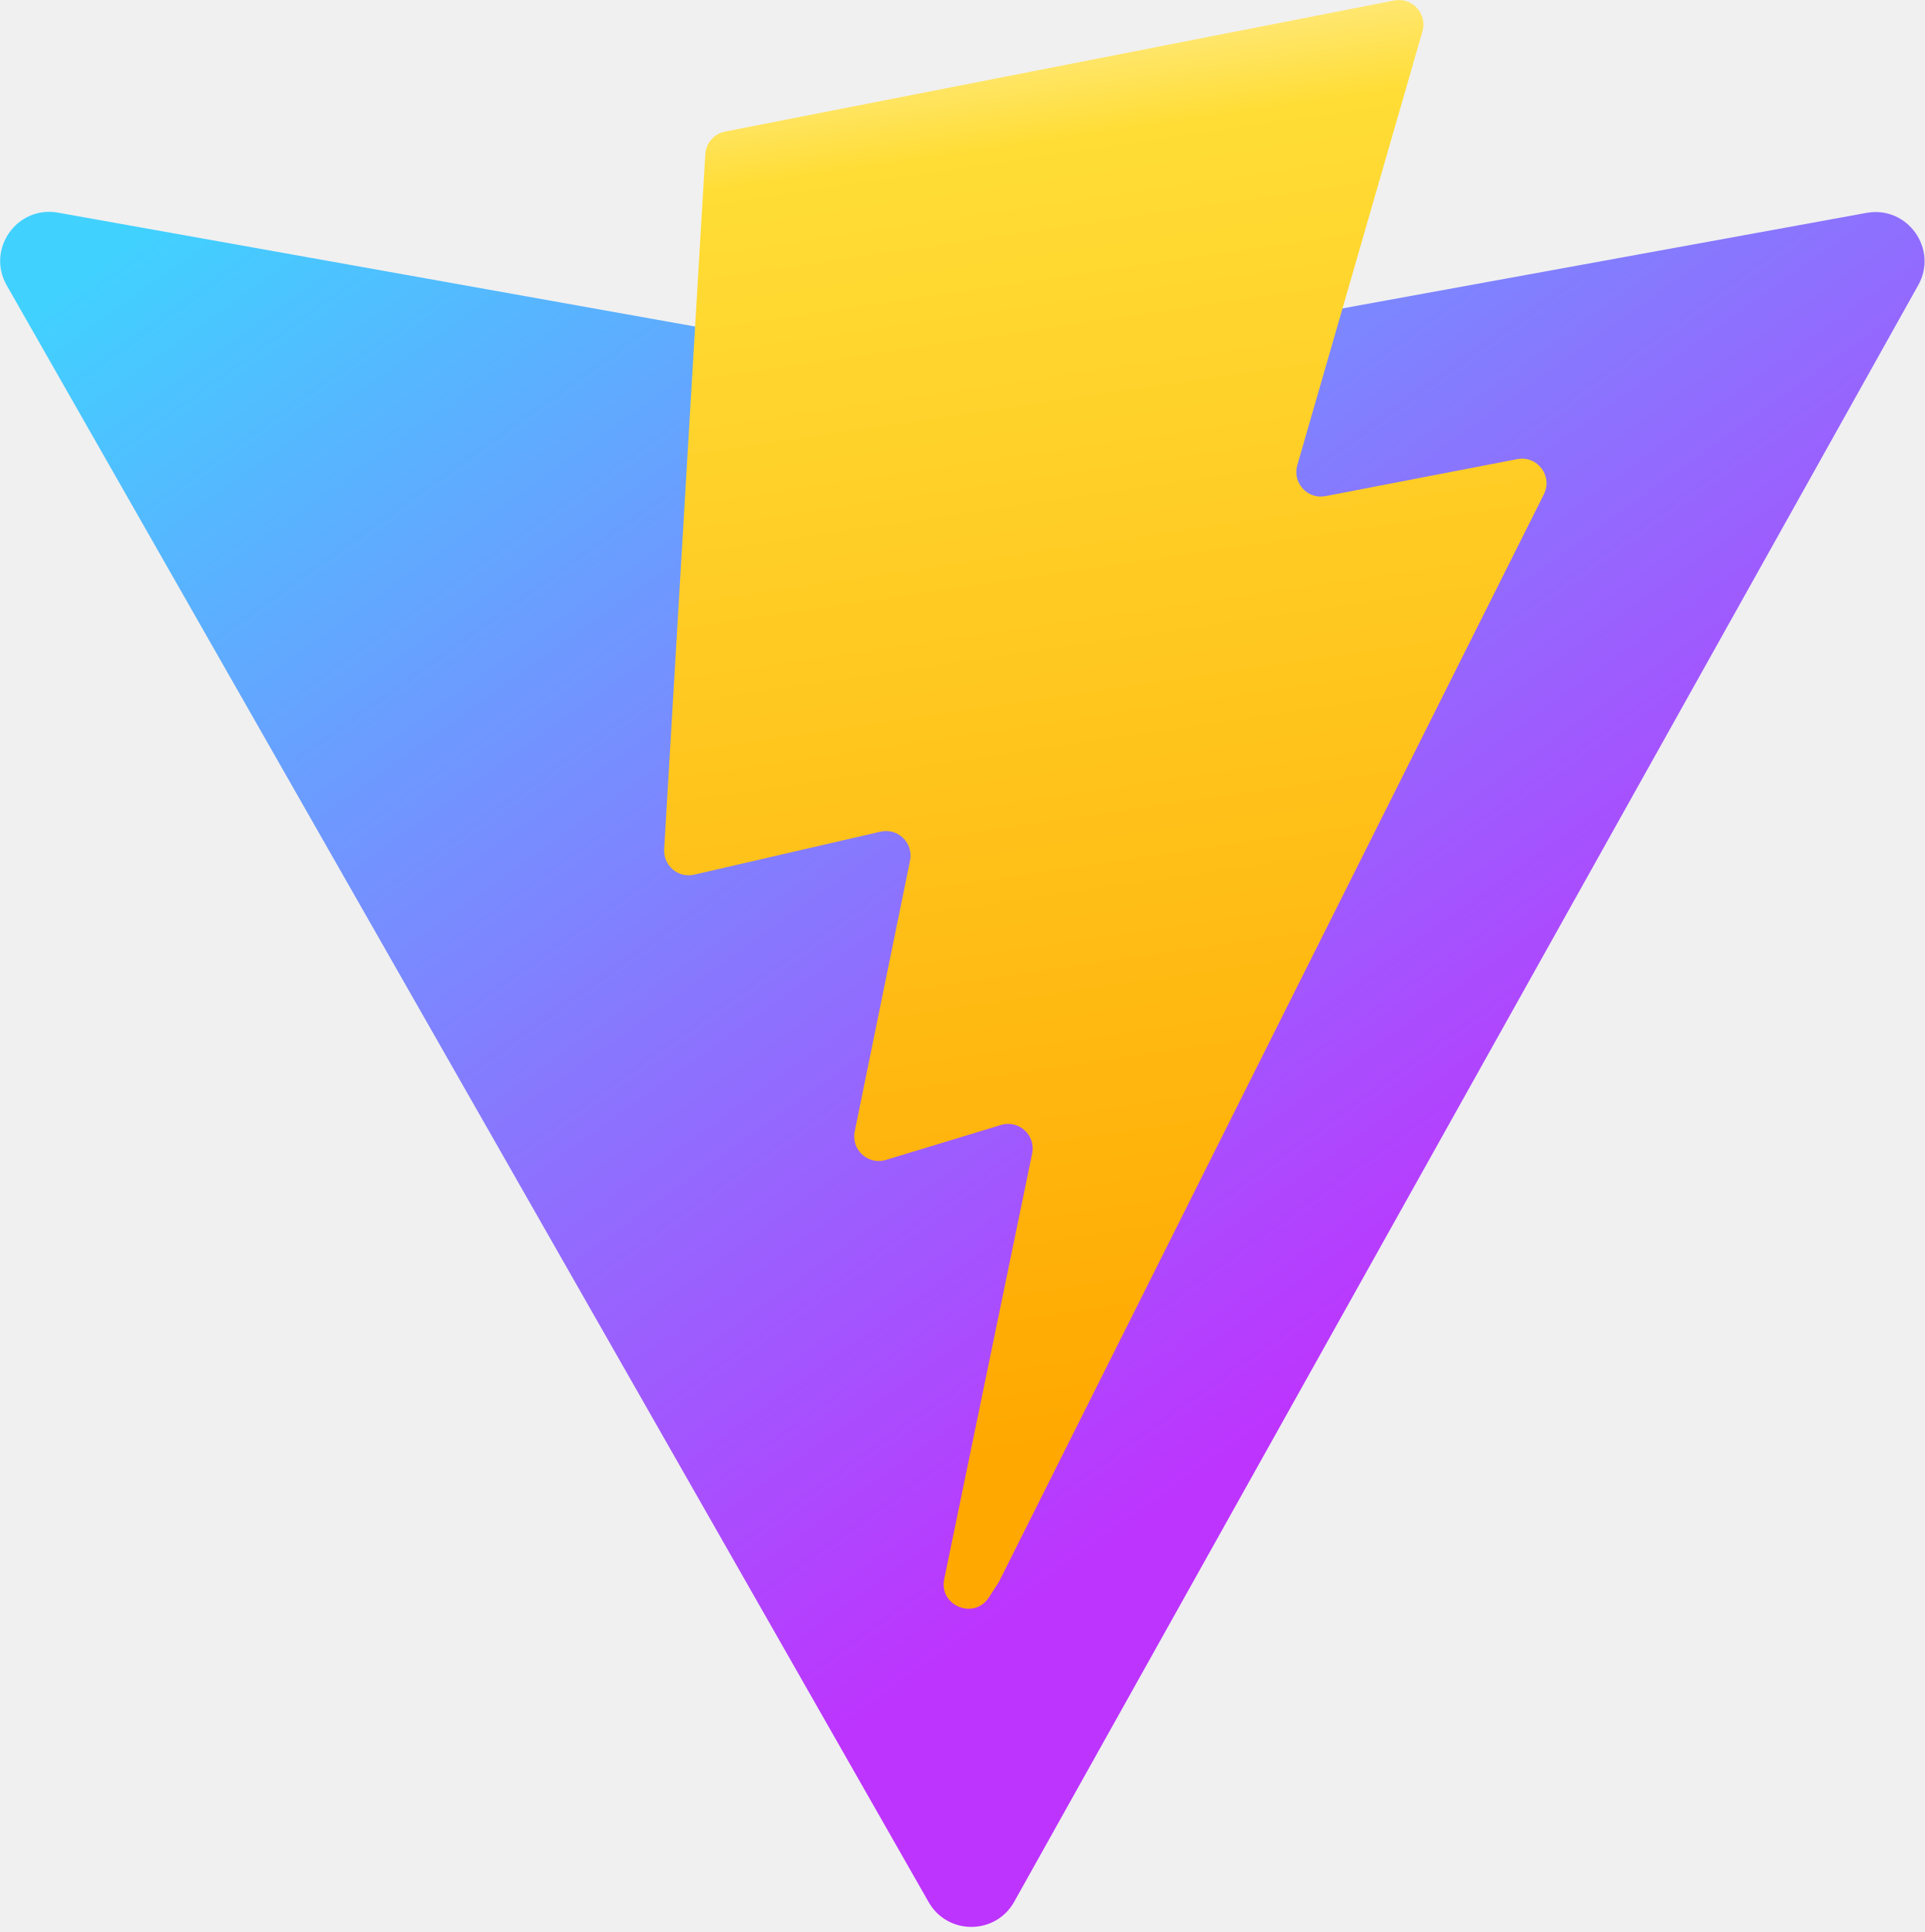
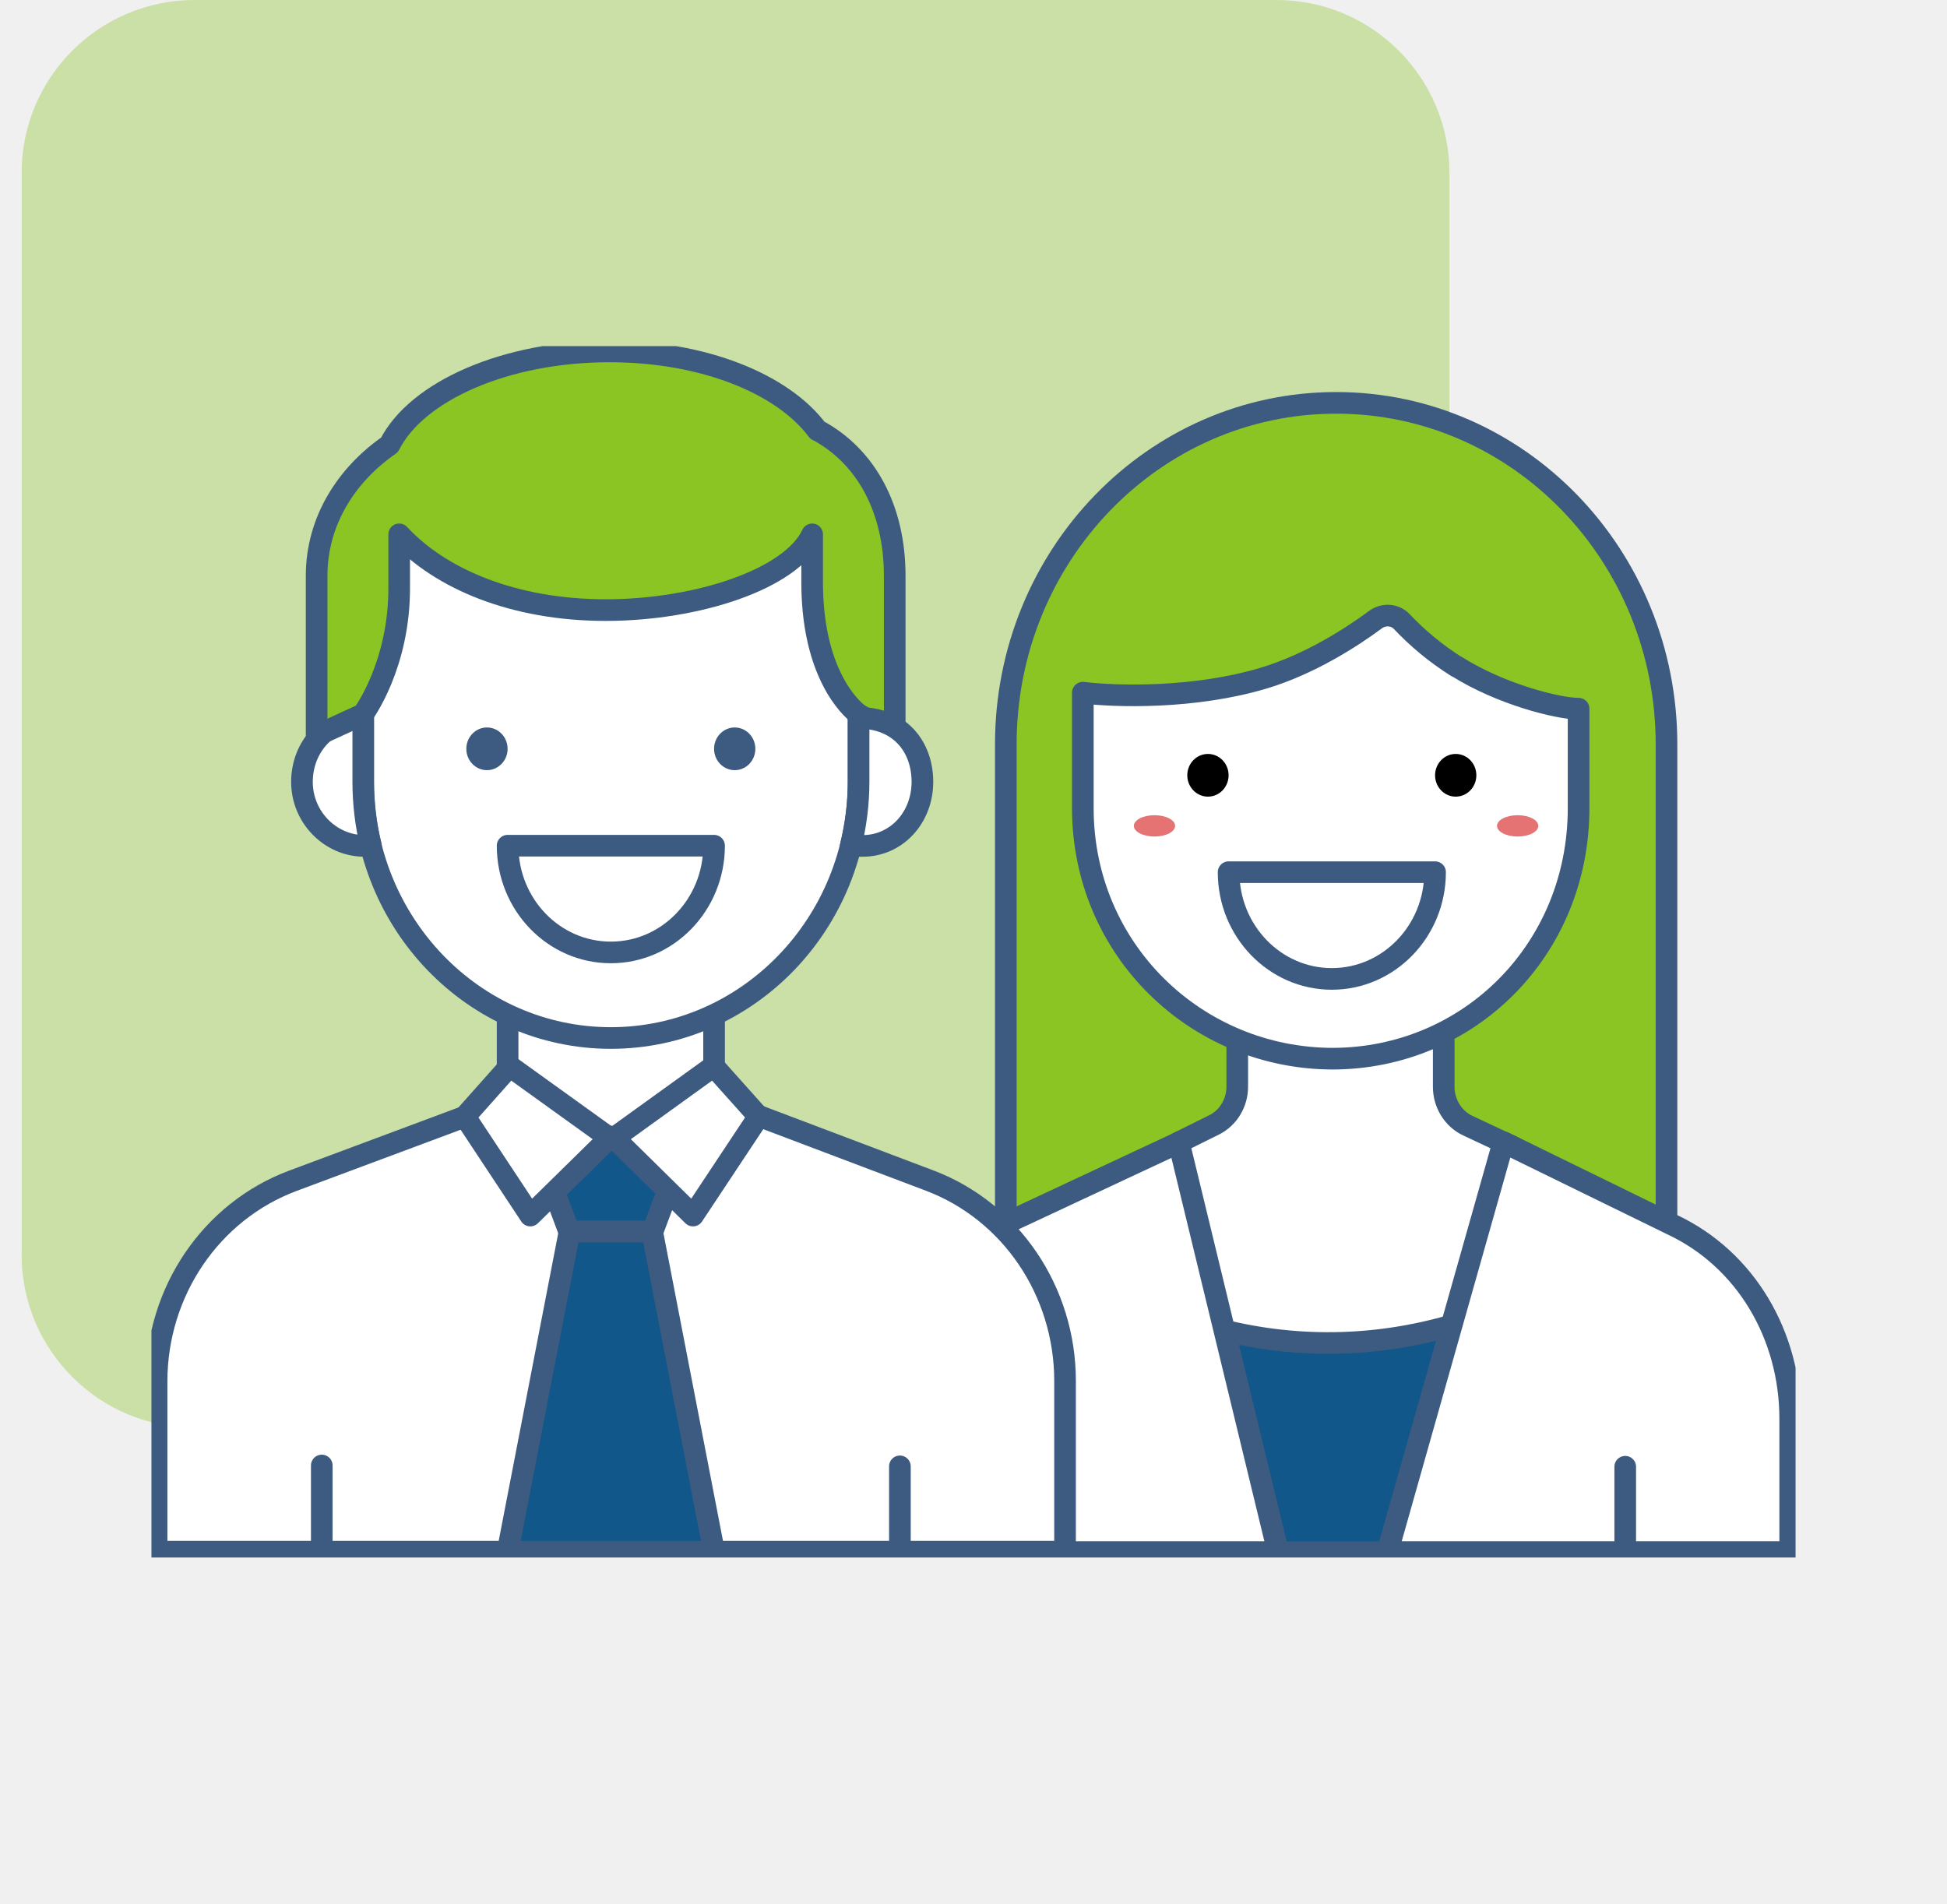
- <svg xmlns="http://www.w3.org/2000/svg" aria-hidden="true" role="img" class="iconify iconify--logos" width="31.88" height="32" preserveAspectRatio="xMidYMid meet" viewBox="0 0 256 257">
+ <svg xmlns="http://www.w3.org/2000/svg" width="45" height="44" viewBox="0 0 45 44" fill="none">
+   <rect x="0.5" width="33" height="33" rx="4" fill="#8BC523" fill-opacity="0.2" />
+   <rect x="0.5" width="33" height="33" rx="4" fill="#8BC523" fill-opacity="0.2" />
+   <g clip-path="url(#clip0_392_16293)">
+     <path d="M38.517 29.538H23.247V17.205C23.247 12.844 26.664 9.312 30.882 9.312C35.101 9.312 38.517 12.844 38.517 17.205V29.538Z" fill="#8BC523" stroke="#3D5A80" stroke-width="0.5" stroke-linecap="round" stroke-linejoin="round" />
+     <path d="M35.001 26.524L33.927 26.02C33.588 25.863 33.368 25.507 33.368 25.123V22.745H28.596V25.118C28.596 25.497 28.386 25.843 28.052 26.006L27.236 26.41L27.227 31.131H34.862L34.996 26.524H35.001Z" fill="white" stroke="#3D5A80" stroke-width="0.5" stroke-linecap="round" stroke-linejoin="round" />
+     <path d="M36.007 35.877H25.509V29.957L27.881 30.643C29.689 31.166 31.593 31.175 33.407 30.677L36.007 29.962V35.882V35.877Z" fill="#11578A" stroke="#3D5A80" stroke-width="0.5" stroke-linecap="round" stroke-linejoin="round" />
+     <path d="M38.651 28.309L34.748 26.4L32.066 35.877H41.376V32.794C41.376 30.865 40.35 29.108 38.651 28.309Z" fill="white" stroke="#3D5A80" stroke-width="0.5" stroke-linecap="round" stroke-linejoin="round" />
+     <path d="M27.241 26.41L23.252 28.275C21.543 29.074 20.384 30.875 20.384 32.813V35.877H29.541L27.246 26.41H27.241Z" fill="white" stroke="#3D5A80" stroke-width="0.5" stroke-linecap="round" stroke-linejoin="round" />
+     <path d="M37.563 33.903V35.877" stroke="#3D5A80" stroke-width="0.5" stroke-linecap="round" stroke-linejoin="round" />
+     <path d="M24.201 33.879V35.852" stroke="#3D5A80" stroke-width="0.5" stroke-linecap="round" stroke-linejoin="round" />
+     <path d="M33.674 15.414C33.173 15.099 32.753 14.743 32.4 14.369C32.237 14.196 31.975 14.186 31.789 14.324C31.25 14.724 30.276 15.355 29.202 15.676C27.604 16.154 25.8 16.105 25.027 16.011V18.68C25.027 21.951 27.651 24.471 30.815 24.471H30.787C33.951 24.471 36.485 21.946 36.485 18.68V16.381C36.007 16.381 34.685 16.046 33.674 15.409V15.414Z" fill="white" stroke="#3D5A80" stroke-width="0.5" stroke-linecap="round" stroke-linejoin="round" />
+     <path d="M27.919 18.414C28.182 18.414 28.396 18.193 28.396 17.92C28.396 17.648 28.182 17.427 27.919 17.427C27.655 17.427 27.441 17.648 27.441 17.92C27.441 18.193 27.655 18.414 27.919 18.414Z" fill="black" />
+     <path d="M33.645 18.414C33.909 18.414 34.122 18.193 34.122 17.92C34.122 17.648 33.909 17.427 33.645 17.427C33.382 17.427 33.168 17.648 33.168 17.92C33.168 18.193 33.382 18.414 33.645 18.414Z" fill="black" />
+     <path d="M30.782 22.627C29.465 22.627 28.396 21.521 28.396 20.16H33.168C33.168 21.521 32.099 22.627 30.782 22.627Z" fill="white" stroke="#3D5A80" stroke-width="0.5" stroke-linecap="round" stroke-linejoin="round" />
+     <path d="M26.683 19.336C26.946 19.336 27.16 19.226 27.16 19.09C27.16 18.953 26.946 18.843 26.683 18.843C26.419 18.843 26.206 18.953 26.206 19.09C26.206 19.226 26.419 19.336 26.683 19.336Z" fill="#E57373" />
+     <path d="M35.077 19.336C35.34 19.336 35.554 19.226 35.554 19.09C35.554 18.953 35.34 18.843 35.077 18.843C34.813 18.843 34.6 18.953 34.6 19.09C34.6 19.226 34.813 19.336 35.077 19.336Z" fill="#E57373" />
+     <path d="M24.616 35.867H3.619V31.93C3.619 29.854 4.879 27.999 6.769 27.293L14.185 24.526L21.486 27.288C23.366 27.999 24.616 29.849 24.616 31.92V35.872V35.867Z" fill="white" stroke="#3D5A80" stroke-width="0.5" stroke-linecap="round" stroke-linejoin="round" />
+     <path d="M16.504 22.597H11.732V26.543H16.504V22.597Z" fill="white" stroke="#3D5A80" stroke-width="0.5" stroke-linecap="round" stroke-linejoin="round" />
+     <path d="M15.55 27.219L15.082 28.467H13.154L12.686 27.219V26.272H15.55V27.219Z" fill="#11578A" stroke="#3D5A80" stroke-width="0.5" stroke-linecap="round" stroke-linejoin="round" />
+     <path d="M16.504 35.867H11.732L13.164 28.467H15.072L16.504 35.867Z" fill="#11578A" stroke="#3D5A80" stroke-width="0.5" stroke-linecap="round" stroke-linejoin="round" />
+     <path d="M12.257 28.097L10.744 25.808L11.78 24.644L14.085 26.302L12.257 28.097Z" fill="white" stroke="#3D5A80" stroke-width="0.5" stroke-linecap="round" stroke-linejoin="round" />
+     <path d="M16.017 28.097L17.535 25.808L16.494 24.644L14.194 26.302L16.017 28.097Z" fill="white" stroke="#3D5A80" stroke-width="0.5" stroke-linecap="round" stroke-linejoin="round" />
+     <path d="M14.118 23.993C10.954 23.993 8.391 21.344 8.391 18.073V12.154H19.844V18.073C19.844 21.344 17.282 23.993 14.118 23.993Z" fill="white" stroke="#3D5A80" stroke-width="0.5" stroke-linecap="round" stroke-linejoin="round" />
+     <path d="M11.255 17.802C11.518 17.802 11.732 17.581 11.732 17.309C11.732 17.036 11.518 16.815 11.255 16.815C10.991 16.815 10.778 17.036 10.778 17.309C10.778 17.581 10.991 17.802 11.255 17.802Z" fill="#3D5A80" />
+     <path d="M16.981 17.802C17.245 17.802 17.458 17.581 17.458 17.309C17.458 17.036 17.245 16.815 16.981 16.815C16.718 16.815 16.504 17.036 16.504 17.309C16.504 17.581 16.718 17.802 16.981 17.802Z" fill="#3D5A80" />
+     <path d="M14.118 22.015C12.801 22.015 11.732 20.91 11.732 19.548H16.504C16.504 20.91 15.435 22.015 14.118 22.015Z" fill="white" stroke="#3D5A80" stroke-width="0.5" stroke-linecap="round" stroke-linejoin="round" />
+     <path d="M8.396 18.073V16.603C8.396 16.603 8.406 16.593 8.382 16.593C7.59 16.593 6.979 17.254 6.979 18.073C6.979 18.892 7.638 19.553 8.425 19.553C8.511 19.553 8.487 19.563 8.573 19.548C8.458 19.085 8.396 18.576 8.396 18.073Z" fill="white" stroke="#3D5A80" stroke-width="0.5" stroke-linecap="round" stroke-linejoin="round" />
+     <path d="M18.895 9.949C18.093 8.873 16.261 8.123 14.089 8.123C11.694 8.123 9.632 9.036 9.002 10.284C8.029 10.955 7.318 12.025 7.318 13.308V17.003L8.391 16.509C8.391 16.509 9.246 15.365 9.226 13.535V12.351C10.181 13.382 11.875 14.102 13.998 14.102C16.122 14.102 18.293 13.382 18.771 12.351V13.535C18.794 15.789 19.844 16.509 19.844 16.509L20.679 17.003V13.308C20.679 11.779 20.03 10.555 18.895 9.944V9.949Z" fill="#8BC523" stroke="#3D5A80" stroke-width="0.5" stroke-linecap="round" stroke-linejoin="round" />
+     <path d="M19.844 16.593V18.073C19.844 18.576 19.778 19.08 19.663 19.548C19.725 19.558 19.873 19.553 19.935 19.553C20.727 19.553 21.319 18.892 21.319 18.073C21.319 17.254 20.794 16.593 19.84 16.593H19.844Z" fill="white" stroke="#3D5A80" stroke-width="0.5" stroke-linecap="round" stroke-linejoin="round" />
+     <path d="M7.437 33.874V35.847" stroke="#3D5A80" stroke-width="0.5" stroke-linecap="round" stroke-linejoin="round" />
+     <path d="M20.799 33.894V35.867" stroke="#3D5A80" stroke-width="0.5" stroke-linecap="round" stroke-linejoin="round" />
+   </g>
  <defs>
-     <linearGradient id="IconifyId1813088fe1fbc01fb466" x1="-.828%" x2="57.636%" y1="7.652%" y2="78.411%">
-       <stop offset="0%" stop-color="#41D1FF" />
-       <stop offset="100%" stop-color="#BD34FE" />
-     </linearGradient>
-     <linearGradient id="IconifyId1813088fe1fbc01fb467" x1="43.376%" x2="50.316%" y1="2.242%" y2="89.03%">
-       <stop offset="0%" stop-color="#FFEA83" />
-       <stop offset="8.333%" stop-color="#FFDD35" />
-       <stop offset="100%" stop-color="#FFA800" />
-     </linearGradient>
+     <clipPath id="clip0_392_16293">
+       <rect width="38" height="28" fill="white" transform="translate(3.5 8)" />
+     </clipPath>
  </defs>
-   <path fill="url(#IconifyId1813088fe1fbc01fb466)" d="M255.153 37.938L134.897 252.976c-2.483 4.44-8.862 4.466-11.382.048L.875 37.958c-2.746-4.814 1.371-10.646 6.827-9.67l120.385 21.517a6.537 6.537 0 0 0 2.322-.004l117.867-21.483c5.438-.991 9.574 4.796 6.877 9.62Z" />
-   <path fill="url(#IconifyId1813088fe1fbc01fb467)" d="M185.432.063L96.44 17.501a3.268 3.268 0 0 0-2.634 3.014l-5.474 92.456a3.268 3.268 0 0 0 3.997 3.378l24.777-5.718c2.318-.535 4.413 1.507 3.936 3.838l-7.361 36.047c-.495 2.426 1.782 4.5 4.151 3.78l15.304-4.649c2.372-.72 4.652 1.36 4.15 3.788l-11.698 56.621c-.732 3.542 3.979 5.473 5.943 2.437l1.313-2.028l72.516-144.72c1.215-2.423-.88-5.186-3.54-4.672l-25.505 4.922c-2.396.462-4.435-1.77-3.759-4.114l16.646-57.705c.677-2.35-1.37-4.583-3.769-4.113Z" />
</svg>
